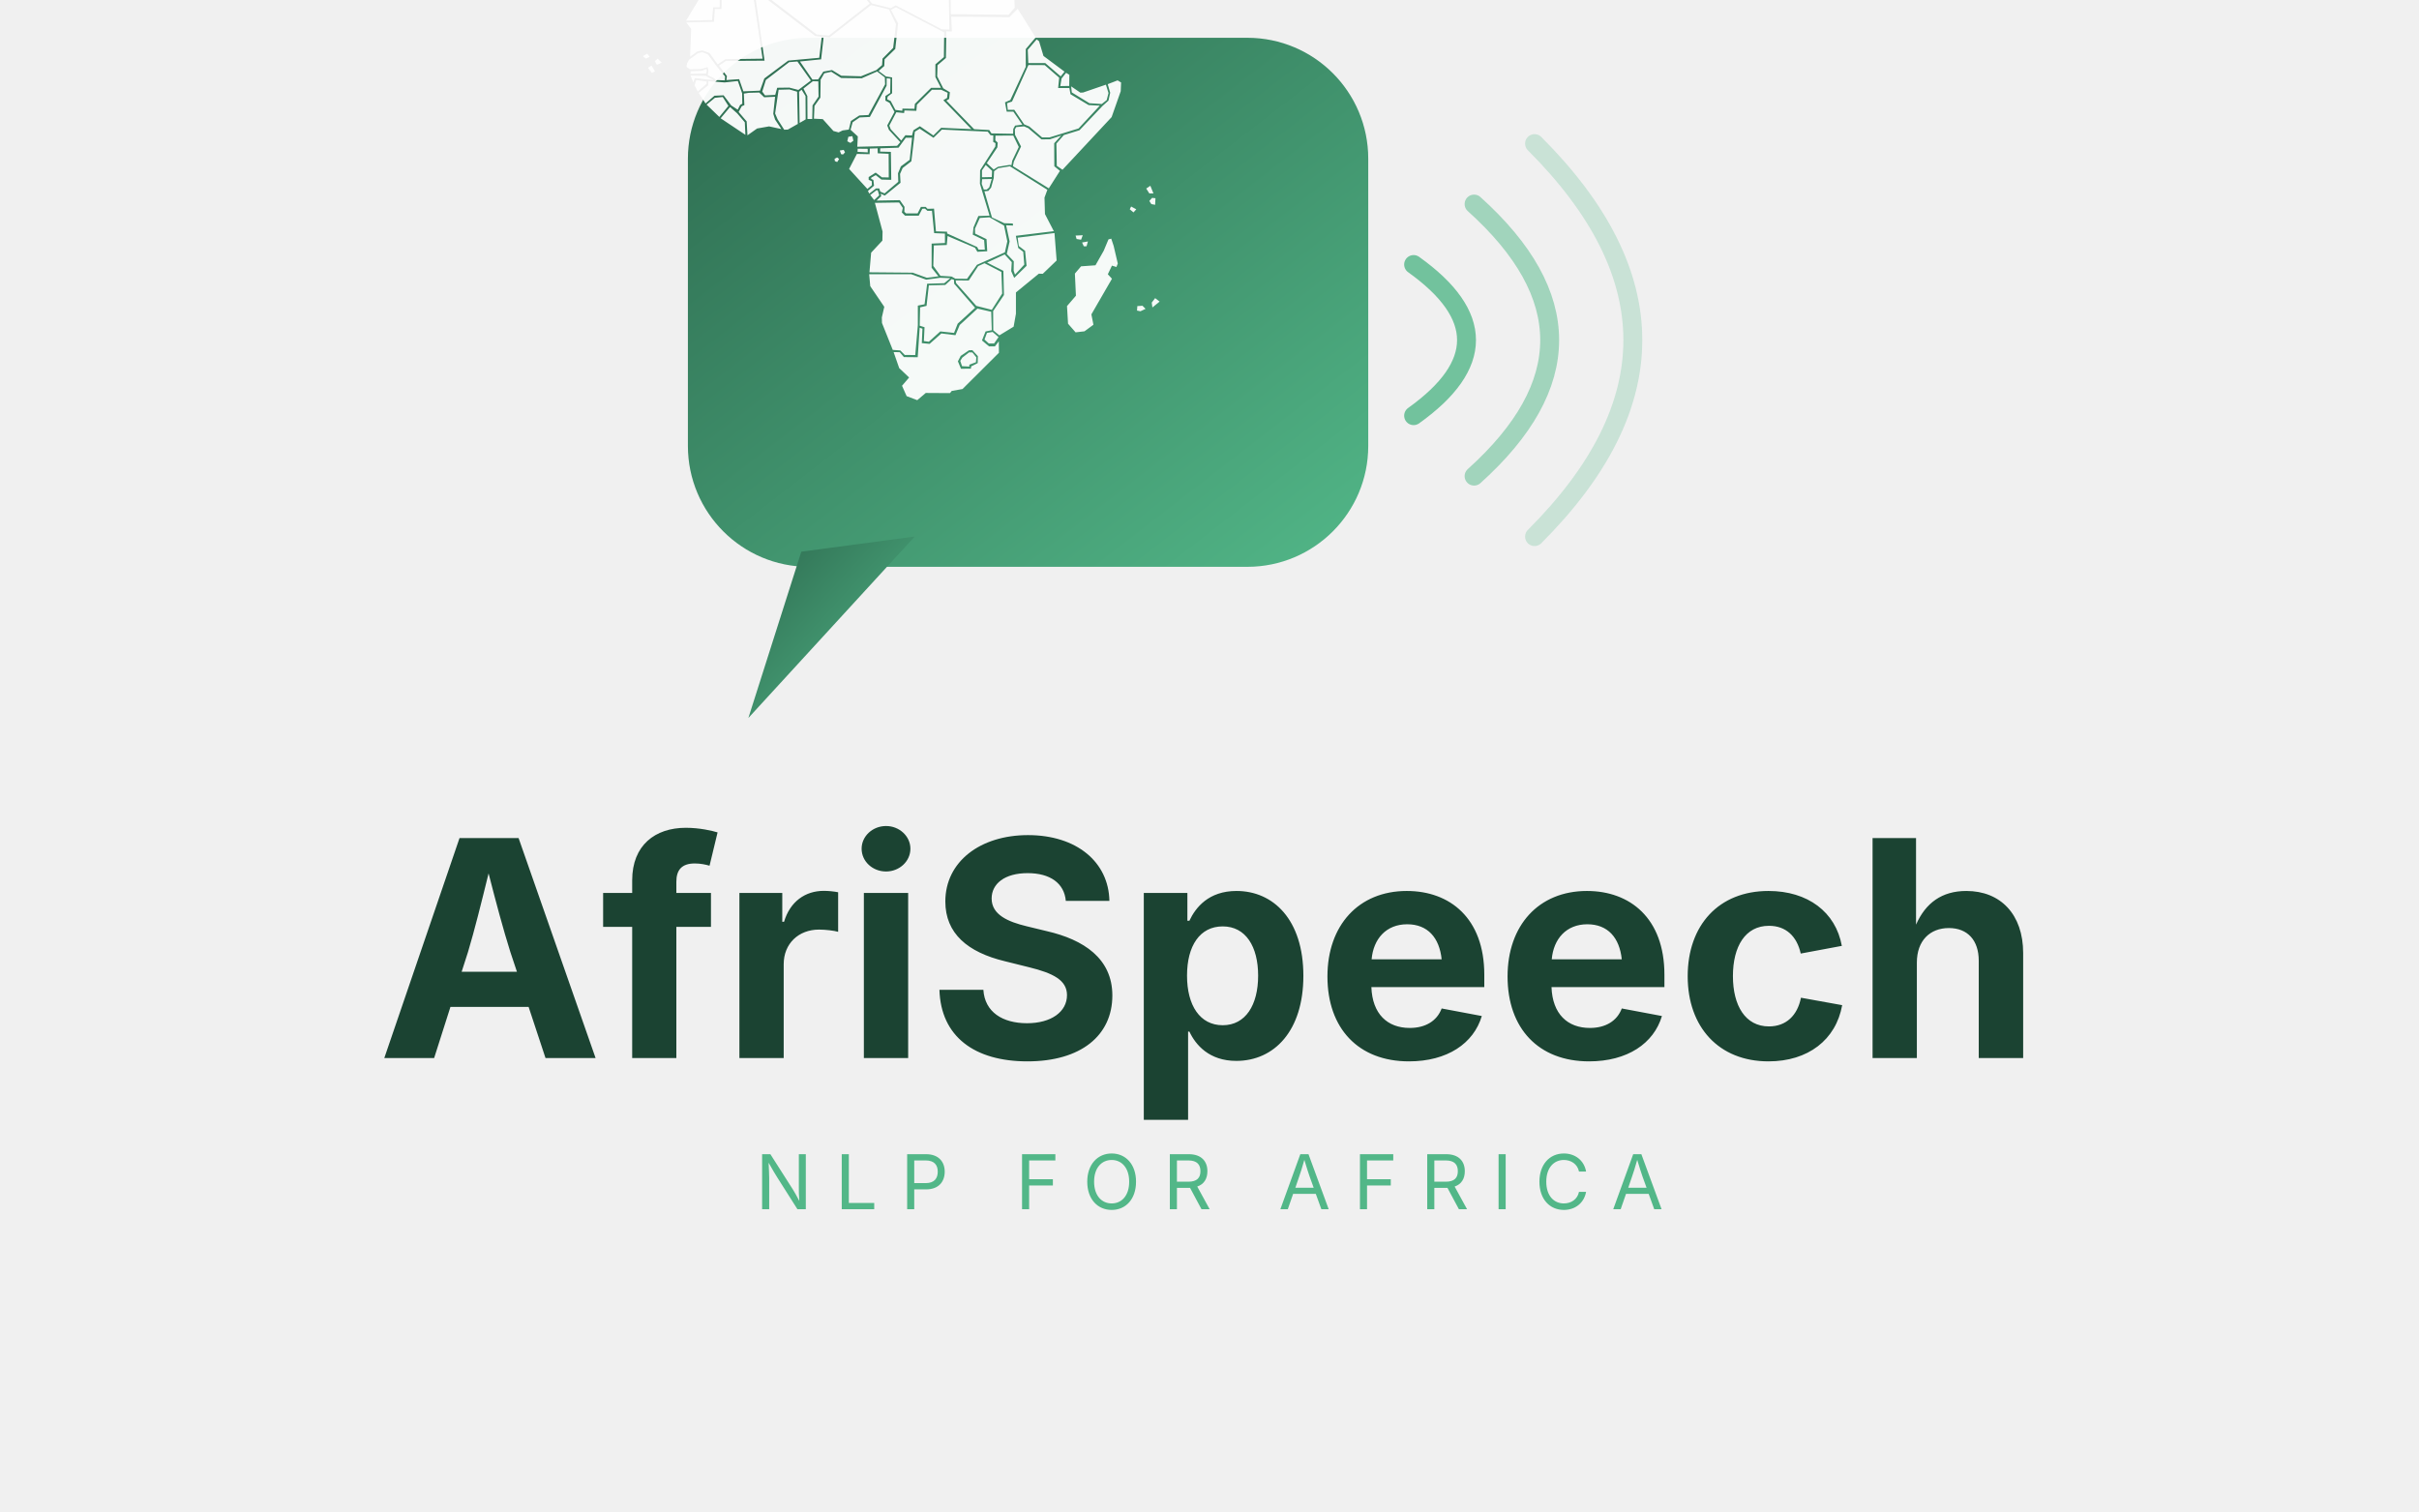
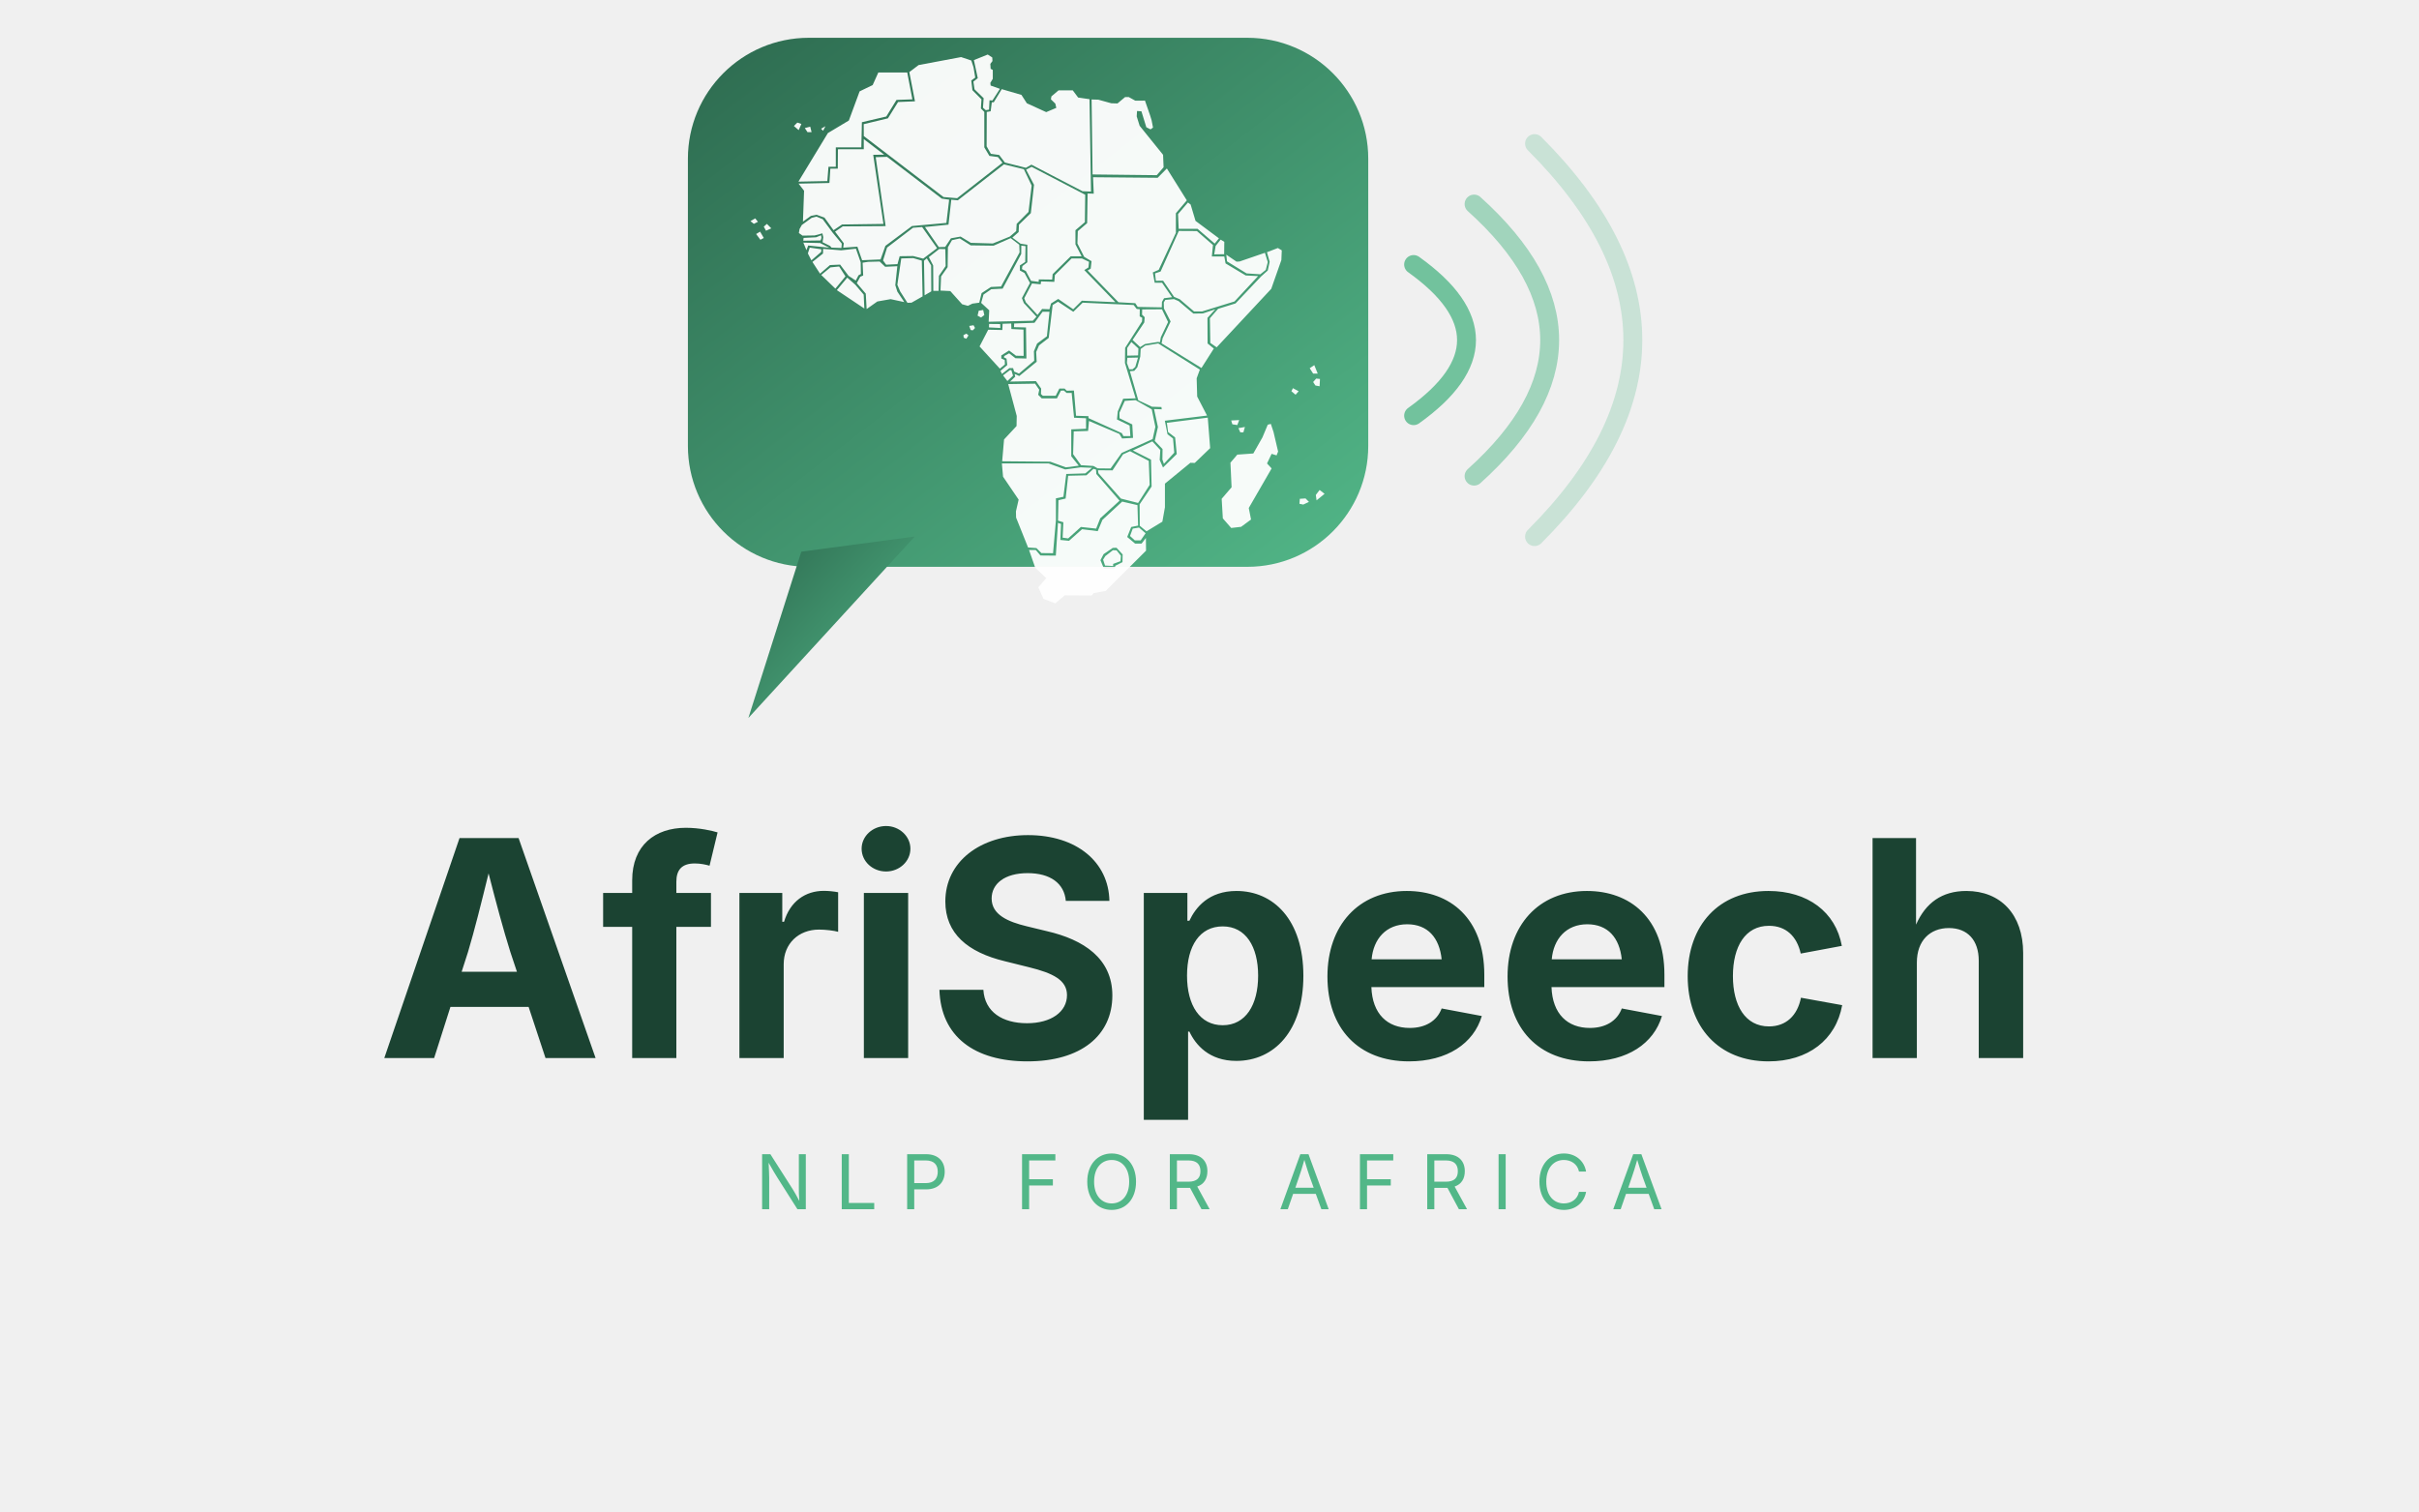
<svg xmlns="http://www.w3.org/2000/svg" viewBox="0 0 320 200">
  <defs>
    <linearGradient id="g" x1="0%" y1="0%" x2="100%" y2="100%">
      <stop offset="0%" stop-color="#2D6A4F" />
      <stop offset="100%" stop-color="#52B788" />
    </linearGradient>
  </defs>
  <g transform="translate(91,5)">
    <rect x="0" y="0" width="90" height="70" rx="16" fill="url(#g)" />
    <polygon points="15,68 8,90 30,66" fill="url(#g)" />
-     <path d="M214.362,246.258l-1.687-0.567l-7.03,1.321l-1.532,1.163l0.936,4.833l-2.794,0.113l-1.681,2.704    l-4.003,0.961l0.012,1.968l13.185,10.084l2.249,0.192l7.497-5.861l-0.75-0.945l-1.409-0.189l-0.843-1.417v-5.86l-0.563-0.567    l0.095-1.513l-1.499-1.512l-0.186-1.607l0.655-0.472l-0.282-1.702L214.362,246.258L214.362,246.258z M203.769,248.241h-4.782l-0.934,2.079l-2.158,1.041l-1.779,4.82l-3.469,2.079l-4.873,8.031l4.781-0.095    l0.188-2.361h1.216v-3.215h4.218l0.095-4.157l4.033-0.944l1.689-2.742l2.624-0.096L203.769,248.241L203.769,248.241z M185.807,266.623l0.903,1.179l-0.187,5.103l1.313-0.943l0.935-0.191l1.312,0.473l1.499,2.08    l1.408-0.943l6.843-0.097l-1.69-11.435l1.814-0.009l-3.378-2.588l0.003,1.681l-4.276,0.005l-0.021,3.21l-1.23-0.005l-0.156,2.369    L185.807,266.623L185.807,266.623z M187.968,272.28l-1.631,1.185l-0.373,0.662l-0.115,0.663l0.6,0.431l2.003-0.029l1.288-0.348l0.146,0.634    l-0.116,0.836l1.229,0.605l0.257,0.29l1.631,0.058l0.057-0.721l-1.49-1.79l-1.66-2.249l-1.031-0.431L187.968,272.28    L187.968,272.28z M186.631,275.601l-0.055,0.46l2.866-0.042l0.145-0.425l-0.061-0.432l-0.825,0.334L186.631,275.601    L186.631,275.601z M186.589,276.38l0.514,1.247l0.286-0.77l3.482,0.364l-1.508-0.774L186.589,276.38L186.589,276.38z M187.338,278.166l0.58,1.146l1.627-1.401l0.017-0.43l-1.917-0.278L187.338,278.166L187.338,278.166z M188.092,279.577l1.259,1.938l1.639-1.423l1.681-0.076l1.399,1.859l1.188,0.783l0.448-0.87l0.397-0.223    l-0.029-1.914l-0.791-2.269l-2.426,0.269l-3.001-0.24l-0.017,0.771L188.092,279.577L188.092,279.577z M189.546,281.727l2.339,2.263l1.668-2.027l-1.043-1.636l-1.438,0.146L189.546,281.727    L189.546,281.727z M192.128,284.237l4.545,3.04l-0.107-2.303l-1.375-1.619l-1.34-1.188L192.128,284.237L192.128,284.237z M197.055,287.367l1.771-1.253l2.203-0.386l2.248,0.484l-1.147-1.736l-0.335-1.06l0.335-3.136l-2.008,0.095    l-0.91-0.87l-1.913,0.052l-0.91,0.143l0.096,2.121l-0.481,0.196l-0.575,1.06l1.483,1.736L197.055,287.367L197.055,287.367z M191.835,274.566l1.274-0.874l7.087-0.042l-1.64-11.407l1.872-0.054l9.054,6.913l1.217,0.174l-0.459,3.843    l-5.692,0.517l-4.393,3.281l-0.799,2.244l-3.051,0.128l-0.778-2.24l-2.339,0.165l0.09-0.733L191.835,274.566L191.835,274.566z M204.722,273.92l1.506-0.12l2.472,3.496l-2.293,1.731l-1.66-0.428l-2.231,0.029l-0.36,1.31l-1.872,0.091    l-0.514-0.701l0.663-2.128L204.722,273.92L204.722,273.92z M208.986,277.118l1.056-0.025l0.953-1.43l1.597-0.285l1.701,1.038l3.631,0.104l2.808-1.143l1.055-0.908    l0.079-1.193l1.958-1.976l0.518-4.362l-1.288-2.7l-3.296-0.804l-7.625,5.948l-1.08-0.104l-0.464,4.129l-3.891,0.39    L208.986,277.118L208.986,277.118z M202.135,283.35l0.463,1.09l1.208,1.897l0.671-0.025l1.83-1.039l-0.129-5.919l-1.416-0.414l-1.982,0.054    L202.135,283.35L202.135,283.35z M206.638,285.09l1.109-0.65l-0.025-4.287l-0.721-1.168l-0.463,0.39L206.638,285.09L206.638,285.09z M208.082,284.362h0.877l0.05-2.493l1.11-1.612l-0.049-2.804l-1.006-0.024l-1.726,1.35l0.719,1.375    L208.082,284.362L208.082,284.362z M209.267,284.312l1.622,0.079l1.959,2.183l0.952,0.259l0.745-0.363l1.135-0.158l0.384-1.582l1.545-1.014    l1.672-0.08l3.063-5.638l-0.049-1.271l-1.416-1.09l-2.832,1.247l-3.787-0.053l-1.805-1.144l-1.288,0.286l-0.67,1.168l-0.05,3.297    l-1.081,1.533L209.267,284.312L209.267,284.312z M214.79,246.192l2.289-0.923l0.753,0.489l0.028,0.596l-0.351,0.459l0.053,0.816l0.353,0.191v1.464    l-0.406,0.68l0.053,0.435l1.535,0.543l-1.237,1.925l-0.485-0.028l-0.082,1.549l-0.538,0.083l-0.459-0.406l0.107-1.574    l-1.506-1.466l-0.191-1.275l0.728-0.572L214.79,246.192L214.79,246.192z M216.918,254.764l0.645-0.107l0.191-1.491h0.323l1.319-2.17l3.258,0.948l0.891,1.384l3.204,1.466    l1.667-0.705l-0.161-0.704l-0.728-0.704l0.081-0.489l1.185-1.002h2.343l0.892,1.192l1.883,0.274l0.244,15.278l-1.399-0.054    l-8.452-4.398l-0.916,0.519l-3.474-0.871l-0.942-1.246l-1.376-0.192l-0.7-1.246L216.918,254.764L216.918,254.764z M234.253,252.706l1.106,0.029l2.154,0.596l1.021,0.029l1.265-1.06h0.595l1.076,0.596h1.362l0.243-0.017    l0.86,2.477l0.244,0.798l0.229,1.197l-0.406,0.297l-0.699-0.351l-0.808-2.635l-0.727-0.054l-0.055,0.895l0.483,1.548l3.878,4.805    l0.084,2.063l-1.13,1.304l-10.613-0.12L234.253,252.706L234.253,252.706z M222.191,274.632l0.054-1.222l1.963-1.909l0.525-4.688l-1.309-2.501l0.916-0.468l8.859,4.618l-0.054,4.531    l-1.562,1.33v2.336l1.021,1.979h-1.804l-2.988,2.958l-0.079,0.895l-2.206-0.029l-0.028,0.404l-1.26-0.165l-0.861-1.628    l-0.646-0.318l0.083-0.498l0.812-0.622v-2.907l-1.123-0.174l-1.353-1.006L222.191,274.632L222.191,274.632L222.191,274.632z M233.517,273.155l0.074-4.901l1.02,0.029l-0.117-2.721l10.681,0.095l1.526-1.541l3.297,5.272l-1.806,2.129    v3.251l-2.839,6.109l-0.977,0.431l0.31,1.702h1.217l1.652,2.399l-1.325,0.169l-0.34,0.616l-0.033,0.892l-3.974-0.072l-0.405-0.617    l-2.778-0.157l-5.099-5.251l0.509-0.307l0.135-1.233l-1.219-0.721l-1.115-2.2l0.063-2.046L233.517,273.155L233.517,273.155z M215.994,286.346l1.333,1.225l-0.095,1.897l7.31-0.169l0.596-0.671l-2.095-2.259l-0.31-0.815    l1.333-2.497l-0.906-1.656l-0.762-0.411v-0.84l0.882-0.576l0.049-2.618l-0.698-0.078l-0.013,1.375l-3.073,5.737l-1.878,0.094    l-1.288,0.886L215.994,286.346L215.994,286.346z M248.653,274.094l-0.104-2.439l1.639-1.914l0.442,0.339l0.809,2.702l3.872,2.886l-0.702,0.867    l-2.837-2.44H248.653L248.653,274.094z M254.766,276.927l-0.233,1.392l1.638-0.026l0.026-2.046l-0.603-0.368L254.766,276.927L254.766,276.927z M245.663,281.159l3.014-6.709l2.992,0.017l2.655,2.306l-0.188,1.902h2.061l0.21,1.143l3.327,1.993    l2.054,0.103l-3.905,4.196l-5.358,1.652h-1.33l-2.368-2.021l-0.936-0.394l-1.814-2.671l-1.194,0.016l-0.14-1.225L245.663,281.159    L245.663,281.159z M256.529,278.376l1.69,1.151l0.499-0.025l4.195-1.441l0.475,1.538l-0.333,1.294l-0.907,0.722    l-2.266-0.146l-3.239-1.991L256.529,278.376L256.529,278.376z M263.25,277.967l1.808-0.696l0.643,0.386l-0.068,1.607l-1.671,4.754l-9.026,9.676l-1.049-0.722    l-0.072-4.083l1.359-1.561l2.881-0.891l4.229-4.464l1.103-0.987l0.312-1.44L263.25,277.967L263.25,277.967z M223.379,286.25l1.929,2.087l0.763-0.986l1.211,0.05l0.264-0.961l1.19-0.745l2.477,1.707    l1.428-1.417l5.544,0.244l-5.141-5.309l0.688-0.43l0.097-0.936l-1.168-0.551h-1.717l-2.76,2.737l-0.095,1.125l-2.189-0.07    l-0.07,0.481l-1.428-0.145l-1.288,2.448L223.379,286.25L223.379,286.25z M213.063,291.676l0.476-0.241l0.357,0.291l-0.357,0.55l-0.431-0.171L213.063,291.676L213.063,291.676z M214.019,290.162l0.716-0.118l0.24,0.456l-0.356,0.385l-0.356-0.049L214.019,290.162L214.019,290.162z M215.589,287.641l-0.191,0.817l0.572,0.31l0.545-0.41l-0.19-0.841L215.589,287.641L215.589,287.641z M219.542,289.803l-0.05,1.032l-2.334-0.051l-1.429,2.764l3.358,3.675l0.832-0.696l-0.025-0.722    l-0.572-0.264v-0.505l1.288-0.817l1.142,0.867l1.263,0.023l-0.023-4.344l-2.001-0.096l-0.025-0.912L219.542,289.803    L219.542,289.803z M217.305,289.828l-0.023,0.575l1.879,0.096l-0.024-0.65L217.305,289.828L217.305,289.828z M221.45,289.758l-0.025,0.602l1.979,0.048l0.071,5.141l-1.809-0.048l-1.048-0.818l-0.812,0.457    l-0.035,0.229l0.417,0.201l0.12,1.057l-1.118,0.961l0.24,0.503l1.239-0.959h0.597l0.188,0.575l0.787,0.336l2.525-2.136    l-0.05-1.563l0.526-1.271l1.62-1.201l0.432-4.063l-1.148,0.004l-1.334,1.827L221.45,289.758L221.45,289.758z M219.609,298.337l0.72,0.934l0.932-0.881l-0.273-0.915l-0.233-0.016L219.609,298.337L219.609,298.337z M220.779,299.363l4.27-0.076l0.863,1.231l-0.032,0.906l0.319,0.291h2.117l0.609-1.197h0.866l0.352,0.355    l1.188-0.032l0.353,4.175l2.052,0.066v0.322l5.519,2.49l0.259,0.484h1.153l-0.129-1.747l-2.086-1.003l0.129-1.325l0.897-2.104    l2.056-0.066l-1.767-5.857l0.032-2.489l2.792-4.366l0.032-0.613l-0.418-0.227l0.017-1.184l-0.508-0.047l-0.512-0.654l-8.426-0.381    l-1.545,1.504l-2.529-1.666l-0.89,0.547l-0.646,5.438l-1.599,1.235l-0.479,1.094l0.087,1.619l-2.881,2.357l-0.766-0.349    l0.104,0.451L220.779,299.363L220.779,299.363z M240.833,292.815l1.163,1.075l-0.05,1.145l-1.805,0.039v-1.268L240.833,292.815L240.833,292.815z M240.167,295.428l1.766-0.037l-0.458,1.549l-0.448,0.389h-0.546l-0.39-1.047L240.167,295.428    L240.167,295.428z M241.03,292.479l1.256,1.176l0.786-0.5l2.127-0.348l0.364,0.037l0.137-0.809l1.203-2.526l-1.013-2.103    l-3.272,0.021l-0.022,0.866l0.438,0.422l-0.066,0.865L241.03,292.479L241.03,292.479z M246.217,287.273l1.104,2.149l-1.322,2.771l-0.172,0.84l6.593,4.08l2.046-3.213l-1.034-0.842l-0.02-4.233    l1.293-1.417l-2.064,0.686l-1.562,0.021l-2.44-2.062l-0.771-0.332l-1.428,0.132l-0.253,0.422L246.217,287.273L246.217,287.273z M246.111,305.868l7.231-0.885l-1.628-3.146l-0.087-3.016l0.527-1.441l-6.88-4.325l-2.158,0.357    l-0.75,0.555l-0.063,1.264l-0.484,1.75l-0.508,0.604l-0.724,0.064l1.389,4.81l2.264,1.063l1.56,0.047L246.111,305.868    L246.111,305.868z M231.199,311.371l1.313,1.821l2.033,0.126l0.717,0.396l2.129,0.024l1.835-2.573l5.123-2.294l0.448-2.019    l-0.596-2.897l-2.674-1.523l-1.783,0.123l-0.894,1.974l0.027,0.898l2.102,1.022l0.127,2.225l-1.812,0.099l-0.445-0.751    l-5.027-2.145l-0.148,1.648l-2.375,0.075L231.199,311.371L231.199,311.371z M220.464,299.777l1.412,5.272l-0.032,1.666l-2.066,2.219l-0.312,3.607l7.949,0.07l2.584,0.937l2.133-0.276    l-1.242-1.558l0.002-4.449l2.444-0.103v-1.735l-1.982-0.083l-0.397-4.109l-0.836,0.012l-0.451-0.405l-0.494,0.024l-0.653,1.269    h-2.518l-0.584-0.59l0.174-0.831l-0.686-1.006L220.464,299.777L220.464,299.777z M244.698,309.175l1.289,1.346l-0.026,1.724l0.248,0.725l1.71-1.846l-0.198-2.35l-0.913-0.699l-0.816-4.121    l-1.413-0.051l0.643,2.971L244.698,309.175L244.698,309.175z M242.219,323.209l1.112,0.921l2.625-1.597l0.424-2.374v-3.918l4.208-3.446l0.722,0.024l2.549-2.448    l-0.396-5.044l-6.763,0.854l0.202,1.523l1.164,0.898l0.271,2.747l-2.276,2.225l-0.547-1.247l0.099-1.649l-1.312-1.424    l-3.222,1.499l2.997,1.524l0.102,4.444l-1.984,2.946L242.219,323.209L242.219,323.209z M235.385,314.518l3.713,4.194l2.849,0.726l1.909-2.993l-0.148-3.969l-3.098-1.6l-1.164,0.527    l-1.734,2.646l-2.4-0.023L235.385,314.518L235.385,314.518z M223.748,326.802l1.388,0.1l0.815,0.825l1.93,0.021l0.477-5.49v-3.596l1.236-0.247l0.472-3.77l3.146-0.1    l1.113-0.923l-1.884-0.075l-2.549,0.349l-2.749-1h-7.726l0.197,2.197l2.576,3.794l-0.446,1.946l0.024,1.022L223.748,326.802    L223.748,326.802z M228.7,322.359l0.888,0.272l-0.123,2.546l0.914,0.126l2.104-1.897l2.526,0.273l0.67-1.699l3.196-2.919    l-3.838-4.419l-0.049-0.726l-0.424-0.124l-1.163,1.073l-3.022,0.074l-0.42,3.769l-1.188,0.274L228.7,322.359L228.7,322.359z M242.095,323.505l-1.038,0.175l-0.448,1.221l0.794,0.726h0.964l0.817-1.173L242.095,323.505    L242.095,323.505z M236.522,328.223l1.263-0.974l0.596,0.026l0.721,0.897l-0.073,0.897l-1.213,0.449v0.348l-1.339-0.074    l-0.321-0.977L236.522,328.223L236.522,328.223z M239.315,319.212l-3.268,3.022l-0.779,1.867l-2.592-0.321l-2.156,1.917l-1.433-0.141l0.115-2.652    l-0.509-0.177l-0.355,5.422l-2.543-0.025l-0.764-0.902l-1.123-0.012l1.023,2.936l1.825,1.726l-1.304,1.52l0.844,1.905l1.955,0.744    l1.558-1.324l4.457,0.026l0.318-0.4l1.979-0.349l6.694-6.664l-0.023-2.1l-0.717,0.928h-1.073l-1.303-1.093l0.661-1.65l1.14-0.232    l-0.104-3.387L239.315,319.212L239.315,319.212z M237.749,326.873l0.623-0.026l1.016,1.103l-0.028,1.276l-1.188,0.6l-0.074,0.425    l-1.814,0.02l-0.567-1.368l0.52-1L237.749,326.873L237.749,326.873z M271.958,317.289l-0.627,0.824l0.123,0.891l1.324-1.079L271.958,317.289L271.958,317.289z M269.627,318.688l-0.941,0.063l-0.062,0.822l0.629,0.13l0.943-0.443L269.627,318.688L269.627,318.688z M263.385,306.491l-0.879,2.095l-1.512,2.669l-2.646,0.189l-1.136,1.334l0.19,4.066l-1.638,1.907    l0.19,3.237l1.386,1.587l1.639-0.191l1.639-1.208l-0.375-1.904l3.779-6.545l-0.758-0.825l0.758-1.587l0.82,0.253l0.252-0.634    l-0.758-3.238l-0.442-1.333L263.385,306.491L263.385,306.491z M257.338,305.793l0.19,0.632l0.82,0.131l0.312-0.827L257.338,305.793L257.338,305.793z M258.534,307.062l0.313,0.702h0.506l0.254-0.892L258.534,307.062L258.534,307.062z M267.546,300.453l-0.25,0.508l0.688,0.574l0.506-0.574L267.546,300.453L267.546,300.453z M271.078,296.641l-0.758,0.509l0.568,0.892h0.758L271.078,296.641L271.078,296.641z M271.391,298.866l-0.503,0.57l0.376,0.574l0.691,0.128l0.062-1.21L271.391,298.866L271.391,298.866z M190.245,257.125l-0.725,0.418l0.335,0.34L190.245,257.125L190.245,257.125z M187.727,257.202l-0.897,0.229l0.446,0.679h0.676L187.727,257.202L187.727,257.202z M185.592,256.525l-0.563,0.567l0.787,0.68l0.447-1.02L185.592,256.525L185.592,256.525z M178.629,272.371l-0.787,0.452l0.564,0.451l0.674-0.339L178.629,272.371L178.629,272.371z M180.562,273.281l-0.514,0.456l0.365,0.675l0.877-0.393L180.562,273.281L180.562,273.281z M179.44,274.561l-0.658,0.395l0.708,0.95l0.558-0.295L179.44,274.561L179.44,274.561z" fill="white" opacity="0.95" transform="translate(-134,-194) scale(0.72)" />
+     <path d="M214.362,246.258l-1.687-0.567l-7.03,1.321l-1.532,1.163l0.936,4.833l-2.794,0.113l-1.681,2.704    l-4.003,0.961l0.012,1.968l13.185,10.084l2.249,0.192l7.497-5.861l-0.75-0.945l-1.409-0.189l-0.843-1.417v-5.86l-0.563-0.567    l0.095-1.513l-1.499-1.512l-0.186-1.607l0.655-0.472l-0.282-1.702L214.362,246.258L214.362,246.258z M203.769,248.241h-4.782l-0.934,2.079l-2.158,1.041l-1.779,4.82l-3.469,2.079l-4.873,8.031l4.781-0.095    l0.188-2.361h1.216v-3.215h4.218l0.095-4.157l4.033-0.944l1.689-2.742l2.624-0.096L203.769,248.241L203.769,248.241z M185.807,266.623l0.903,1.179l-0.187,5.103l1.313-0.943l0.935-0.191l1.312,0.473l1.499,2.08    l1.408-0.943l6.843-0.097l-1.69-11.435l1.814-0.009l-3.378-2.588l0.003,1.681l-4.276,0.005l-0.021,3.21l-1.23-0.005l-0.156,2.369    L185.807,266.623L185.807,266.623z M187.968,272.28l-1.631,1.185l-0.373,0.662l-0.115,0.663l0.6,0.431l2.003-0.029l1.288-0.348l0.146,0.634    l-0.116,0.836l1.229,0.605l0.257,0.29l1.631,0.058l0.057-0.721l-1.49-1.79l-1.66-2.249l-1.031-0.431L187.968,272.28    L187.968,272.28z M186.631,275.601l-0.055,0.46l2.866-0.042l0.145-0.425l-0.061-0.432l-0.825,0.334L186.631,275.601    L186.631,275.601z M186.589,276.38l0.514,1.247l0.286-0.77l3.482,0.364l-1.508-0.774L186.589,276.38L186.589,276.38z M187.338,278.166l0.58,1.146l1.627-1.401l0.017-0.43l-1.917-0.278L187.338,278.166L187.338,278.166z M188.092,279.577l1.259,1.938l1.639-1.423l1.681-0.076l1.399,1.859l1.188,0.783l0.448-0.87l0.397-0.223    l-0.029-1.914l-0.791-2.269l-2.426,0.269l-3.001-0.24l-0.017,0.771L188.092,279.577L188.092,279.577z M189.546,281.727l2.339,2.263l1.668-2.027l-1.043-1.636l-1.438,0.146L189.546,281.727    L189.546,281.727z M192.128,284.237l4.545,3.04l-0.107-2.303l-1.375-1.619l-1.34-1.188L192.128,284.237L192.128,284.237z M197.055,287.367l1.771-1.253l2.203-0.386l2.248,0.484l-1.147-1.736l-0.335-1.06l0.335-3.136l-2.008,0.095    l-0.91-0.87l-1.913,0.052l-0.91,0.143l0.096,2.121l-0.481,0.196l-0.575,1.06l1.483,1.736L197.055,287.367L197.055,287.367z M191.835,274.566l1.274-0.874l7.087-0.042l-1.64-11.407l1.872-0.054l9.054,6.913l1.217,0.174l-0.459,3.843    l-5.692,0.517l-4.393,3.281l-0.799,2.244l-3.051,0.128l-0.778-2.24l-2.339,0.165l0.09-0.733L191.835,274.566L191.835,274.566z M204.722,273.92l1.506-0.12l2.472,3.496l-2.293,1.731l-1.66-0.428l-2.231,0.029l-0.36,1.31l-1.872,0.091    l-0.514-0.701l0.663-2.128L204.722,273.92L204.722,273.92z M208.986,277.118l1.056-0.025l0.953-1.43l1.597-0.285l1.701,1.038l3.631,0.104l2.808-1.143l1.055-0.908    l0.079-1.193l1.958-1.976l0.518-4.362l-1.288-2.7l-3.296-0.804l-7.625,5.948l-1.08-0.104l-0.464,4.129l-3.891,0.39    L208.986,277.118L208.986,277.118z M202.135,283.35l0.463,1.09l1.208,1.897l0.671-0.025l1.83-1.039l-0.129-5.919l-1.416-0.414l-1.982,0.054    L202.135,283.35L202.135,283.35z M206.638,285.09l1.109-0.65l-0.025-4.287l-0.721-1.168l-0.463,0.39L206.638,285.09L206.638,285.09z M208.082,284.362h0.877l0.05-2.493l1.11-1.612l-0.049-2.804l-1.006-0.024l-1.726,1.35l0.719,1.375    L208.082,284.362L208.082,284.362z M209.267,284.312l1.622,0.079l1.959,2.183l0.952,0.259l0.745-0.363l1.135-0.158l0.384-1.582l1.545-1.014    l1.672-0.08l3.063-5.638l-0.049-1.271l-1.416-1.09l-2.832,1.247l-3.787-0.053l-1.805-1.144l-1.288,0.286l-0.67,1.168l-0.05,3.297    l-1.081,1.533L209.267,284.312L209.267,284.312z M214.79,246.192l2.289-0.923l0.753,0.489l0.028,0.596l-0.351,0.459l0.053,0.816l0.353,0.191v1.464    l-0.406,0.68l0.053,0.435l1.535,0.543l-1.237,1.925l-0.485-0.028l-0.082,1.549l-0.538,0.083l-0.459-0.406l0.107-1.574    l-1.506-1.466l-0.191-1.275l0.728-0.572L214.79,246.192L214.79,246.192z M216.918,254.764l0.645-0.107l0.191-1.491h0.323l1.319-2.17l3.258,0.948l0.891,1.384l3.204,1.466    l1.667-0.705l-0.161-0.704l-0.728-0.704l0.081-0.489l1.185-1.002h2.343l0.892,1.192l1.883,0.274l0.244,15.278l-1.399-0.054    l-8.452-4.398l-0.916,0.519l-3.474-0.871l-0.942-1.246l-1.376-0.192l-0.7-1.246L216.918,254.764L216.918,254.764z M234.253,252.706l1.106,0.029l2.154,0.596l1.021,0.029l1.265-1.06h0.595l1.076,0.596h1.362l0.243-0.017    l0.86,2.477l0.244,0.798l0.229,1.197l-0.406,0.297l-0.699-0.351l-0.808-2.635l-0.727-0.054l-0.055,0.895l0.483,1.548l3.878,4.805    l0.084,2.063l-1.13,1.304l-10.613-0.12L234.253,252.706L234.253,252.706z M222.191,274.632l0.054-1.222l1.963-1.909l0.525-4.688l-1.309-2.501l0.916-0.468l8.859,4.618l-0.054,4.531    l-1.562,1.33v2.336l1.021,1.979h-1.804l-2.988,2.958l-0.079,0.895l-2.206-0.029l-0.028,0.404l-1.26-0.165l-0.861-1.628    l-0.646-0.318l0.083-0.498l0.812-0.622v-2.907l-1.123-0.174l-1.353-1.006L222.191,274.632L222.191,274.632L222.191,274.632z M233.517,273.155l0.074-4.901l1.02,0.029l-0.117-2.721l10.681,0.095l1.526-1.541l3.297,5.272l-1.806,2.129    v3.251l-2.839,6.109l-0.977,0.431l0.31,1.702h1.217l1.652,2.399l-1.325,0.169l-0.34,0.616l-0.033,0.892l-3.974-0.072l-0.405-0.617    l-2.778-0.157l-5.099-5.251l0.509-0.307l0.135-1.233l-1.219-0.721l-1.115-2.2l0.063-2.046L233.517,273.155L233.517,273.155z M215.994,286.346l1.333,1.225l-0.095,1.897l7.31-0.169l0.596-0.671l-2.095-2.259l-0.31-0.815    l1.333-2.497l-0.906-1.656l-0.762-0.411v-0.84l0.882-0.576l0.049-2.618l-0.698-0.078l-0.013,1.375l-3.073,5.737l-1.878,0.094    l-1.288,0.886L215.994,286.346L215.994,286.346z M248.653,274.094l-0.104-2.439l1.639-1.914l0.442,0.339l0.809,2.702l3.872,2.886l-0.702,0.867    l-2.837-2.44H248.653L248.653,274.094z M254.766,276.927l-0.233,1.392l1.638-0.026l0.026-2.046l-0.603-0.368L254.766,276.927L254.766,276.927z M245.663,281.159l3.014-6.709l2.992,0.017l2.655,2.306l-0.188,1.902h2.061l0.21,1.143l3.327,1.993    l2.054,0.103l-3.905,4.196l-5.358,1.652h-1.33l-2.368-2.021l-0.936-0.394l-1.814-2.671l-1.194,0.016l-0.14-1.225L245.663,281.159    L245.663,281.159z M256.529,278.376l1.69,1.151l0.499-0.025l4.195-1.441l0.475,1.538l-0.333,1.294l-0.907,0.722    l-2.266-0.146l-3.239-1.991L256.529,278.376L256.529,278.376z M263.25,277.967l1.808-0.696l0.643,0.386l-0.068,1.607l-1.671,4.754l-9.026,9.676l-1.049-0.722    l-0.072-4.083l1.359-1.561l2.881-0.891l4.229-4.464l1.103-0.987l0.312-1.44L263.25,277.967L263.25,277.967z M223.379,286.25l1.929,2.087l0.763-0.986l1.211,0.05l0.264-0.961l1.19-0.745l2.477,1.707    l1.428-1.417l5.544,0.244l-5.141-5.309l0.688-0.43l0.097-0.936l-1.168-0.551h-1.717l-2.76,2.737l-0.095,1.125l-2.189-0.07    l-0.07,0.481l-1.428-0.145l-1.288,2.448L223.379,286.25L223.379,286.25z M213.063,291.676l0.476-0.241l0.357,0.291l-0.357,0.55l-0.431-0.171L213.063,291.676L213.063,291.676z M214.019,290.162l0.716-0.118l0.24,0.456l-0.356,0.385l-0.356-0.049L214.019,290.162L214.019,290.162z M215.589,287.641l-0.191,0.817l0.572,0.31l0.545-0.41l-0.19-0.841L215.589,287.641L215.589,287.641z M219.542,289.803l-0.05,1.032l-2.334-0.051l-1.429,2.764l3.358,3.675l0.832-0.696l-0.025-0.722    l-0.572-0.264v-0.505l1.288-0.817l1.142,0.867l1.263,0.023l-0.023-4.344l-2.001-0.096l-0.025-0.912L219.542,289.803    L219.542,289.803z M217.305,289.828l-0.023,0.575l1.879,0.096l-0.024-0.65L217.305,289.828L217.305,289.828z M221.45,289.758l-0.025,0.602l1.979,0.048l0.071,5.141l-1.809-0.048l-1.048-0.818l-0.812,0.457    l-0.035,0.229l0.417,0.201l0.12,1.057l-1.118,0.961l0.24,0.503l1.239-0.959h0.597l0.188,0.575l0.787,0.336l2.525-2.136    l-0.05-1.563l0.526-1.271l1.62-1.201l0.432-4.063l-1.148,0.004l-1.334,1.827L221.45,289.758L221.45,289.758z M219.609,298.337l0.72,0.934l0.932-0.881l-0.273-0.915l-0.233-0.016L219.609,298.337L219.609,298.337z M220.779,299.363l4.27-0.076l0.863,1.231l-0.032,0.906l0.319,0.291h2.117l0.609-1.197h0.866l0.352,0.355    l1.188-0.032l0.353,4.175l2.052,0.066v0.322l5.519,2.49l0.259,0.484h1.153l-0.129-1.747l-2.086-1.003l0.129-1.325l0.897-2.104    l2.056-0.066l-1.767-5.857l0.032-2.489l2.792-4.366l0.032-0.613l-0.418-0.227l0.017-1.184l-0.508-0.047l-0.512-0.654l-8.426-0.381    l-1.545,1.504l-2.529-1.666l-0.89,0.547l-0.646,5.438l-1.599,1.235l-0.479,1.094l0.087,1.619l-2.881,2.357l-0.766-0.349    l0.104,0.451L220.779,299.363L220.779,299.363z M240.833,292.815l1.163,1.075l-0.05,1.145l-1.805,0.039v-1.268L240.833,292.815L240.833,292.815z M240.167,295.428l1.766-0.037l-0.458,1.549l-0.448,0.389h-0.546l-0.39-1.047L240.167,295.428    L240.167,295.428z M241.03,292.479l1.256,1.176l0.786-0.5l2.127-0.348l0.364,0.037l0.137-0.809l1.203-2.526l-1.013-2.103    l-3.272,0.021l-0.022,0.866l0.438,0.422l-0.066,0.865L241.03,292.479L241.03,292.479z M246.217,287.273l1.104,2.149l-1.322,2.771l-0.172,0.84l6.593,4.08l2.046-3.213l-1.034-0.842l-0.02-4.233    l1.293-1.417l-2.064,0.686l-1.562,0.021l-2.44-2.062l-0.771-0.332l-1.428,0.132l-0.253,0.422L246.217,287.273L246.217,287.273z M246.111,305.868l7.231-0.885l-1.628-3.146l-0.087-3.016l0.527-1.441l-6.88-4.325l-2.158,0.357    l-0.75,0.555l-0.063,1.264l-0.484,1.75l-0.508,0.604l-0.724,0.064l1.389,4.81l2.264,1.063l1.56,0.047L246.111,305.868    L246.111,305.868z M231.199,311.371l1.313,1.821l2.033,0.126l0.717,0.396l2.129,0.024l1.835-2.573l5.123-2.294l0.448-2.019    l-0.596-2.897l-2.674-1.523l-1.783,0.123l-0.894,1.974l0.027,0.898l2.102,1.022l0.127,2.225l-1.812,0.099l-0.445-0.751    l-5.027-2.145l-0.148,1.648l-2.375,0.075L231.199,311.371L231.199,311.371z M220.464,299.777l1.412,5.272l-0.032,1.666l-2.066,2.219l-0.312,3.607l7.949,0.07l2.584,0.937l2.133-0.276    l-1.242-1.558l0.002-4.449l2.444-0.103v-1.735l-1.982-0.083l-0.397-4.109l-0.836,0.012l-0.451-0.405l-0.494,0.024l-0.653,1.269    h-2.518l-0.584-0.59l0.174-0.831l-0.686-1.006L220.464,299.777L220.464,299.777z M244.698,309.175l1.289,1.346l-0.026,1.724l0.248,0.725l1.71-1.846l-0.198-2.35l-0.913-0.699l-0.816-4.121    l-1.413-0.051l0.643,2.971L244.698,309.175L244.698,309.175z M242.219,323.209l1.112,0.921l2.625-1.597l0.424-2.374v-3.918l4.208-3.446l0.722,0.024l2.549-2.448    l-0.396-5.044l-6.763,0.854l0.202,1.523l1.164,0.898l0.271,2.747l-2.276,2.225l-0.547-1.247l0.099-1.649l-1.312-1.424    l-3.222,1.499l2.997,1.524l0.102,4.444l-1.984,2.946L242.219,323.209L242.219,323.209z M235.385,314.518l3.713,4.194l2.849,0.726l1.909-2.993l-0.148-3.969l-3.098-1.6l-1.164,0.527    l-1.734,2.646l-2.4-0.023L235.385,314.518L235.385,314.518z M223.748,326.802l1.388,0.1l0.815,0.825l1.93,0.021l0.477-5.49v-3.596l1.236-0.247l0.472-3.77l3.146-0.1    l1.113-0.923l-1.884-0.075l-2.549,0.349l-2.749-1h-7.726l0.197,2.197l2.576,3.794l-0.446,1.946l0.024,1.022L223.748,326.802    L223.748,326.802z M228.7,322.359l0.888,0.272l-0.123,2.546l0.914,0.126l2.104-1.897l2.526,0.273l0.67-1.699l3.196-2.919    l-3.838-4.419l-0.049-0.726l-0.424-0.124l-1.163,1.073l-3.022,0.074l-0.42,3.769l-1.188,0.274L228.7,322.359L228.7,322.359z M242.095,323.505l-1.038,0.175l-0.448,1.221l0.794,0.726h0.964l0.817-1.173L242.095,323.505    L242.095,323.505z M236.522,328.223l1.263-0.974l0.596,0.026l0.721,0.897l-0.073,0.897l-1.213,0.449v0.348l-1.339-0.074    l-0.321-0.977L236.522,328.223L236.522,328.223z M239.315,319.212l-3.268,3.022l-0.779,1.867l-2.592-0.321l-2.156,1.917l-1.433-0.141l0.115-2.652    l-0.509-0.177l-0.355,5.422l-2.543-0.025l-0.764-0.902l-1.123-0.012l1.023,2.936l1.825,1.726l-1.304,1.52l0.844,1.905l1.955,0.744    l1.558-1.324l4.457,0.026l0.318-0.4l1.979-0.349l6.694-6.664l-0.023-2.1l-0.717,0.928h-1.073l-1.303-1.093l0.661-1.65l1.14-0.232    l-0.104-3.387L239.315,319.212L239.315,319.212z M237.749,326.873l0.623-0.026l1.016,1.103l-0.028,1.276l-1.188,0.6l-0.074,0.425    l-1.814,0.02l-0.567-1.368l0.52-1L237.749,326.873L237.749,326.873z M271.958,317.289l-0.627,0.824l0.123,0.891l1.324-1.079L271.958,317.289L271.958,317.289z M269.627,318.688l-0.941,0.063l-0.062,0.822l0.629,0.13l0.943-0.443L269.627,318.688L269.627,318.688z M263.385,306.491l-0.879,2.095l-1.512,2.669l-2.646,0.189l-1.136,1.334l0.19,4.066l-1.638,1.907    l0.19,3.237l1.386,1.587l1.639-0.191l1.639-1.208l-0.375-1.904l3.779-6.545l-0.758-0.825l0.758-1.587l0.82,0.253l0.252-0.634    l-0.758-3.238l-0.442-1.333L263.385,306.491L263.385,306.491z M257.338,305.793l0.19,0.632l0.82,0.131l0.312-0.827L257.338,305.793L257.338,305.793z M258.534,307.062l0.313,0.702h0.506l0.254-0.892L258.534,307.062L258.534,307.062z M267.546,300.453l-0.25,0.508l0.688,0.574l0.506-0.574L267.546,300.453L267.546,300.453z M271.078,296.641l-0.758,0.509l0.568,0.892h0.758L271.078,296.641L271.078,296.641z M271.391,298.866l-0.503,0.57l0.376,0.574l0.691,0.128l0.062-1.21L271.391,298.866L271.391,298.866z M190.245,257.125l-0.725,0.418l0.335,0.34L190.245,257.125L190.245,257.125z M187.727,257.202l-0.897,0.229l0.446,0.679h0.676L187.727,257.202L187.727,257.202z M185.592,256.525l-0.563,0.567l0.787,0.68l0.447-1.02L185.592,256.525L185.592,256.525z M178.629,272.371l-0.787,0.452l0.564,0.451l0.674-0.339L178.629,272.371L178.629,272.371z M180.562,273.281l-0.514,0.456l0.365,0.675l0.877-0.393L180.562,273.281L180.562,273.281z M179.44,274.561l-0.658,0.395l0.708,0.95l0.558-0.295L179.44,274.561L179.44,274.561z" fill="white" opacity="0.95" transform="translate(-134,-194) scale(0.8)" />
    <path d="M96 30 Q110 40 96 50" fill="none" stroke="#52B788" stroke-width="2.5" stroke-linecap="round" opacity="0.8" />
    <path d="M104 22 Q124 40 104 58" fill="none" stroke="#52B788" stroke-width="2.5" stroke-linecap="round" opacity="0.5" />
    <path d="M112 14 Q138 40 112 66" fill="none" stroke="#52B788" stroke-width="2.5" stroke-linecap="round" opacity="0.25" />
  </g>
  <text x="160" y="140" font-family="system-ui,-apple-system,'Segoe UI',sans-serif" font-weight="700" font-size="40" fill="#1B4332" text-anchor="middle">AfriSpeech</text>
  <text x="160" y="160" font-family="system-ui,-apple-system,'Segoe UI',sans-serif" font-weight="400" font-size="10" fill="#52B788" letter-spacing="3" text-anchor="middle">NLP FOR AFRICA</text>
</svg>
